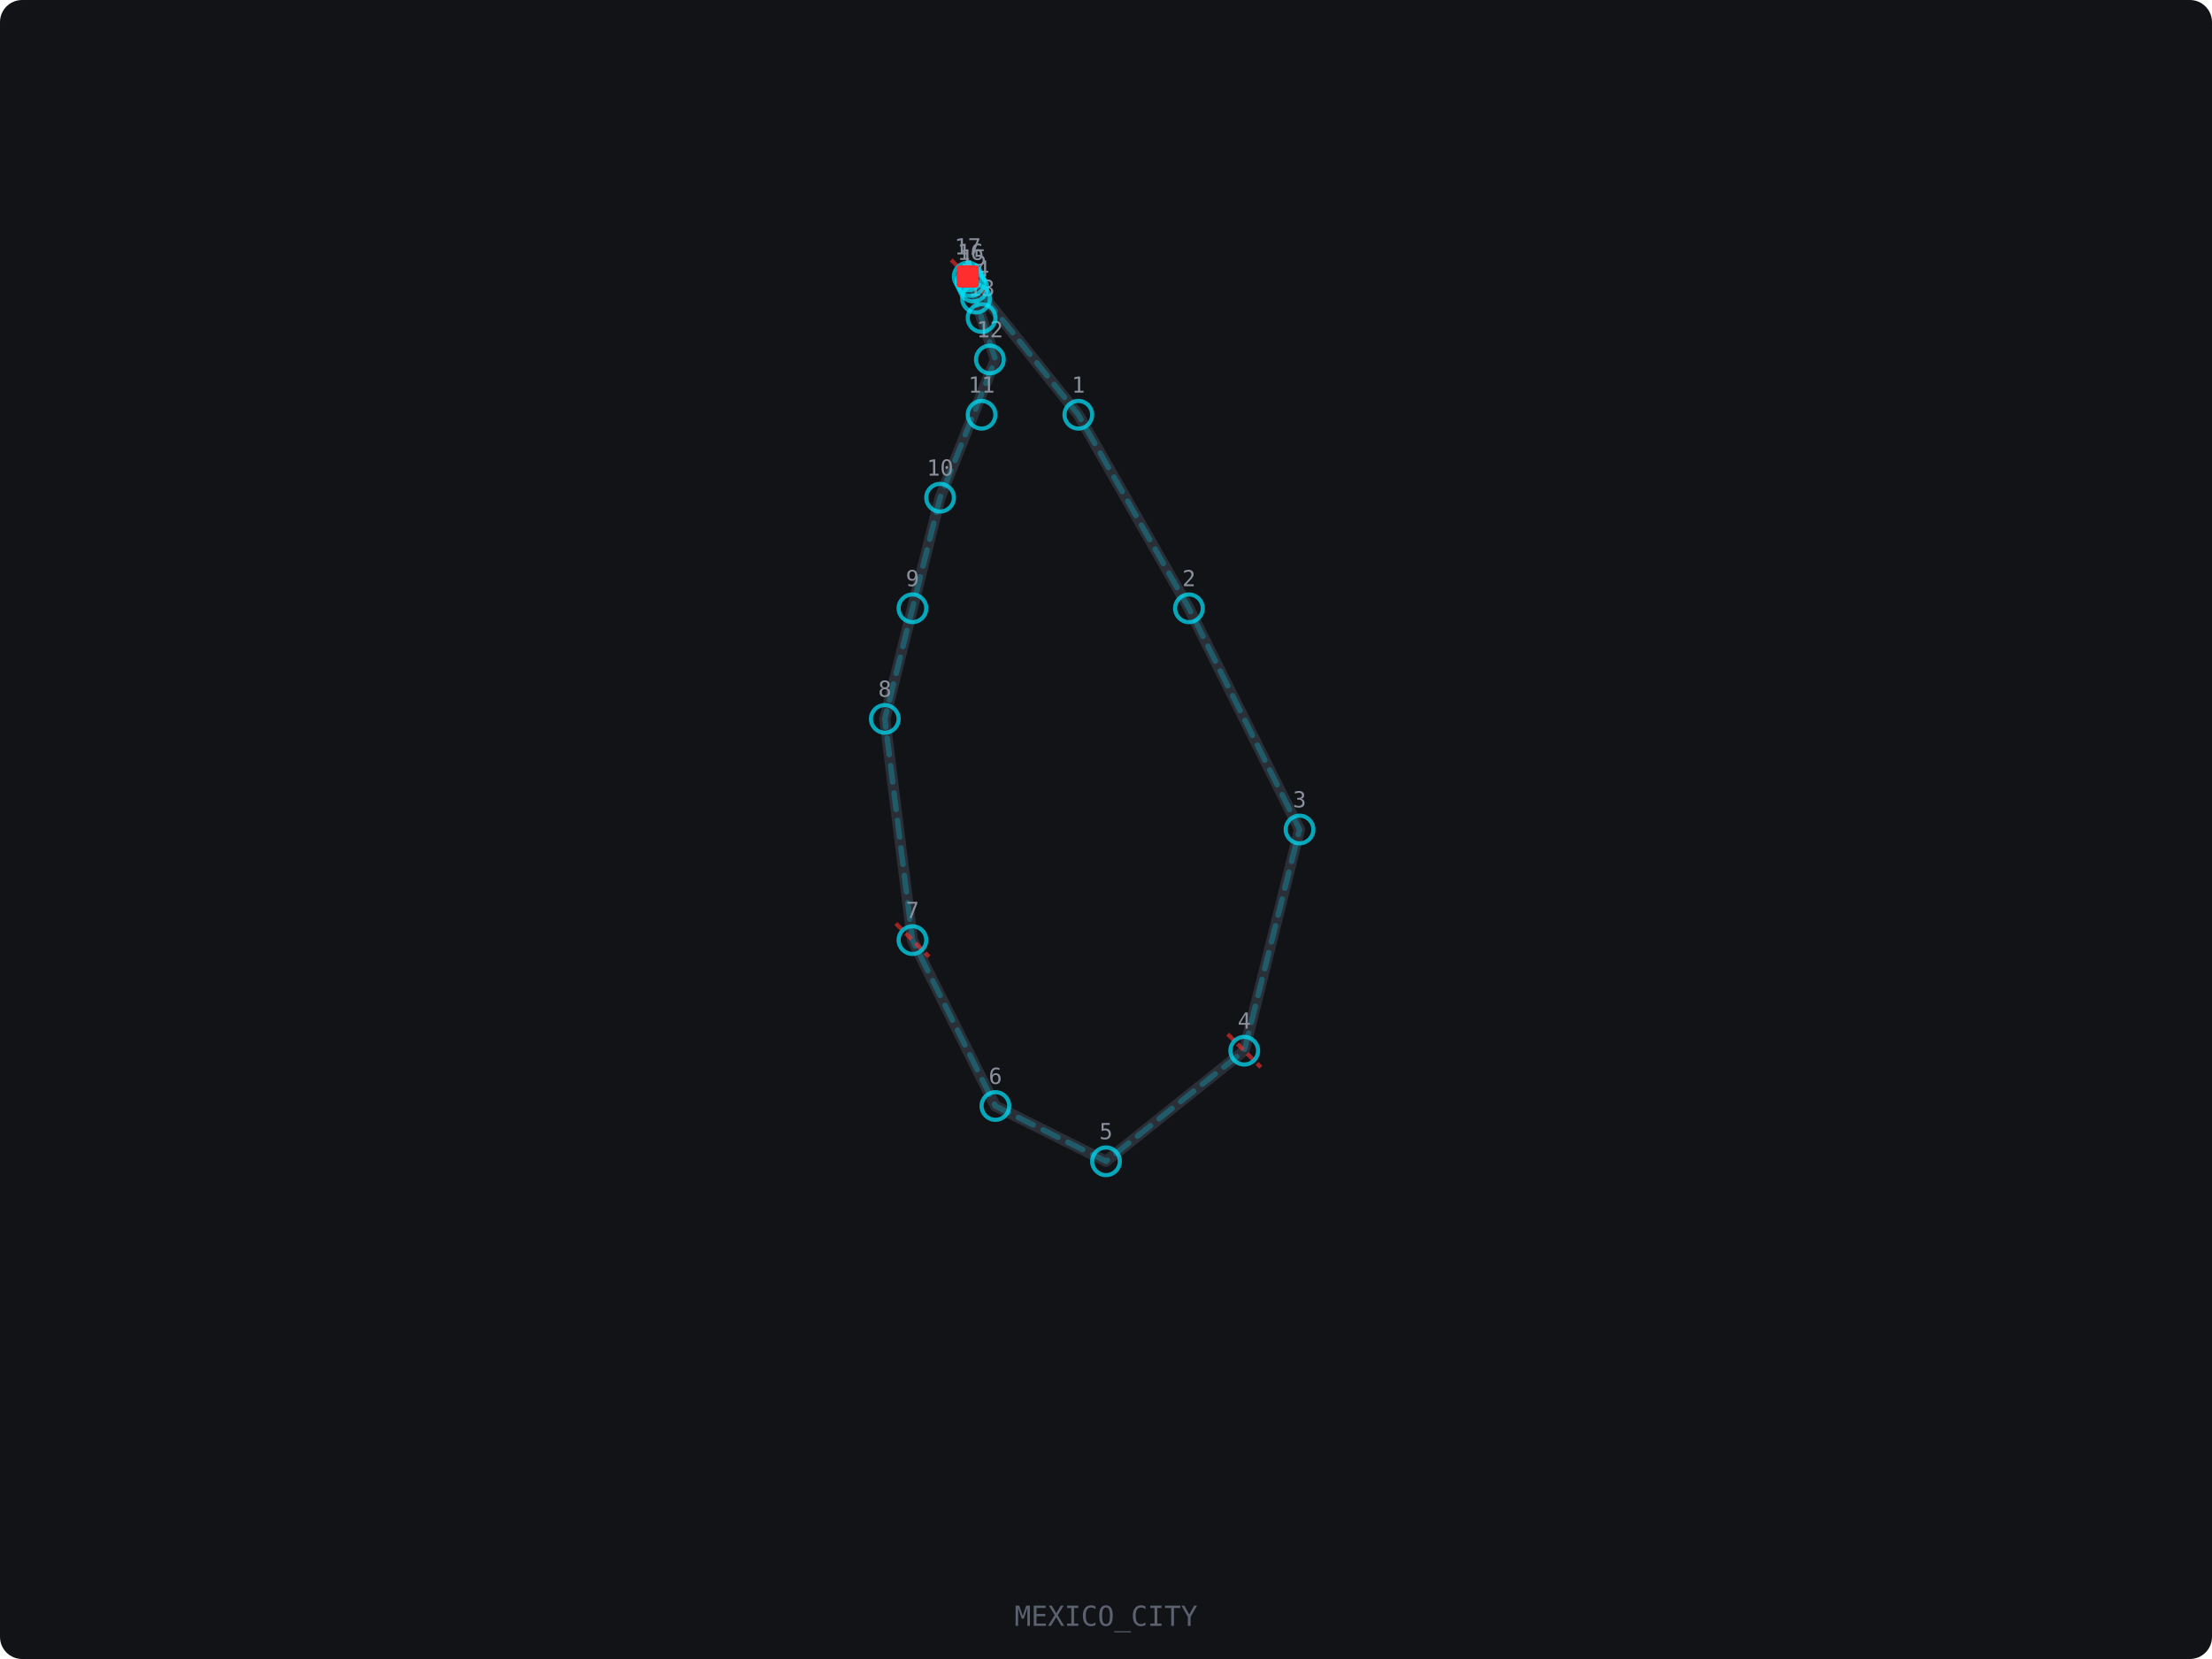
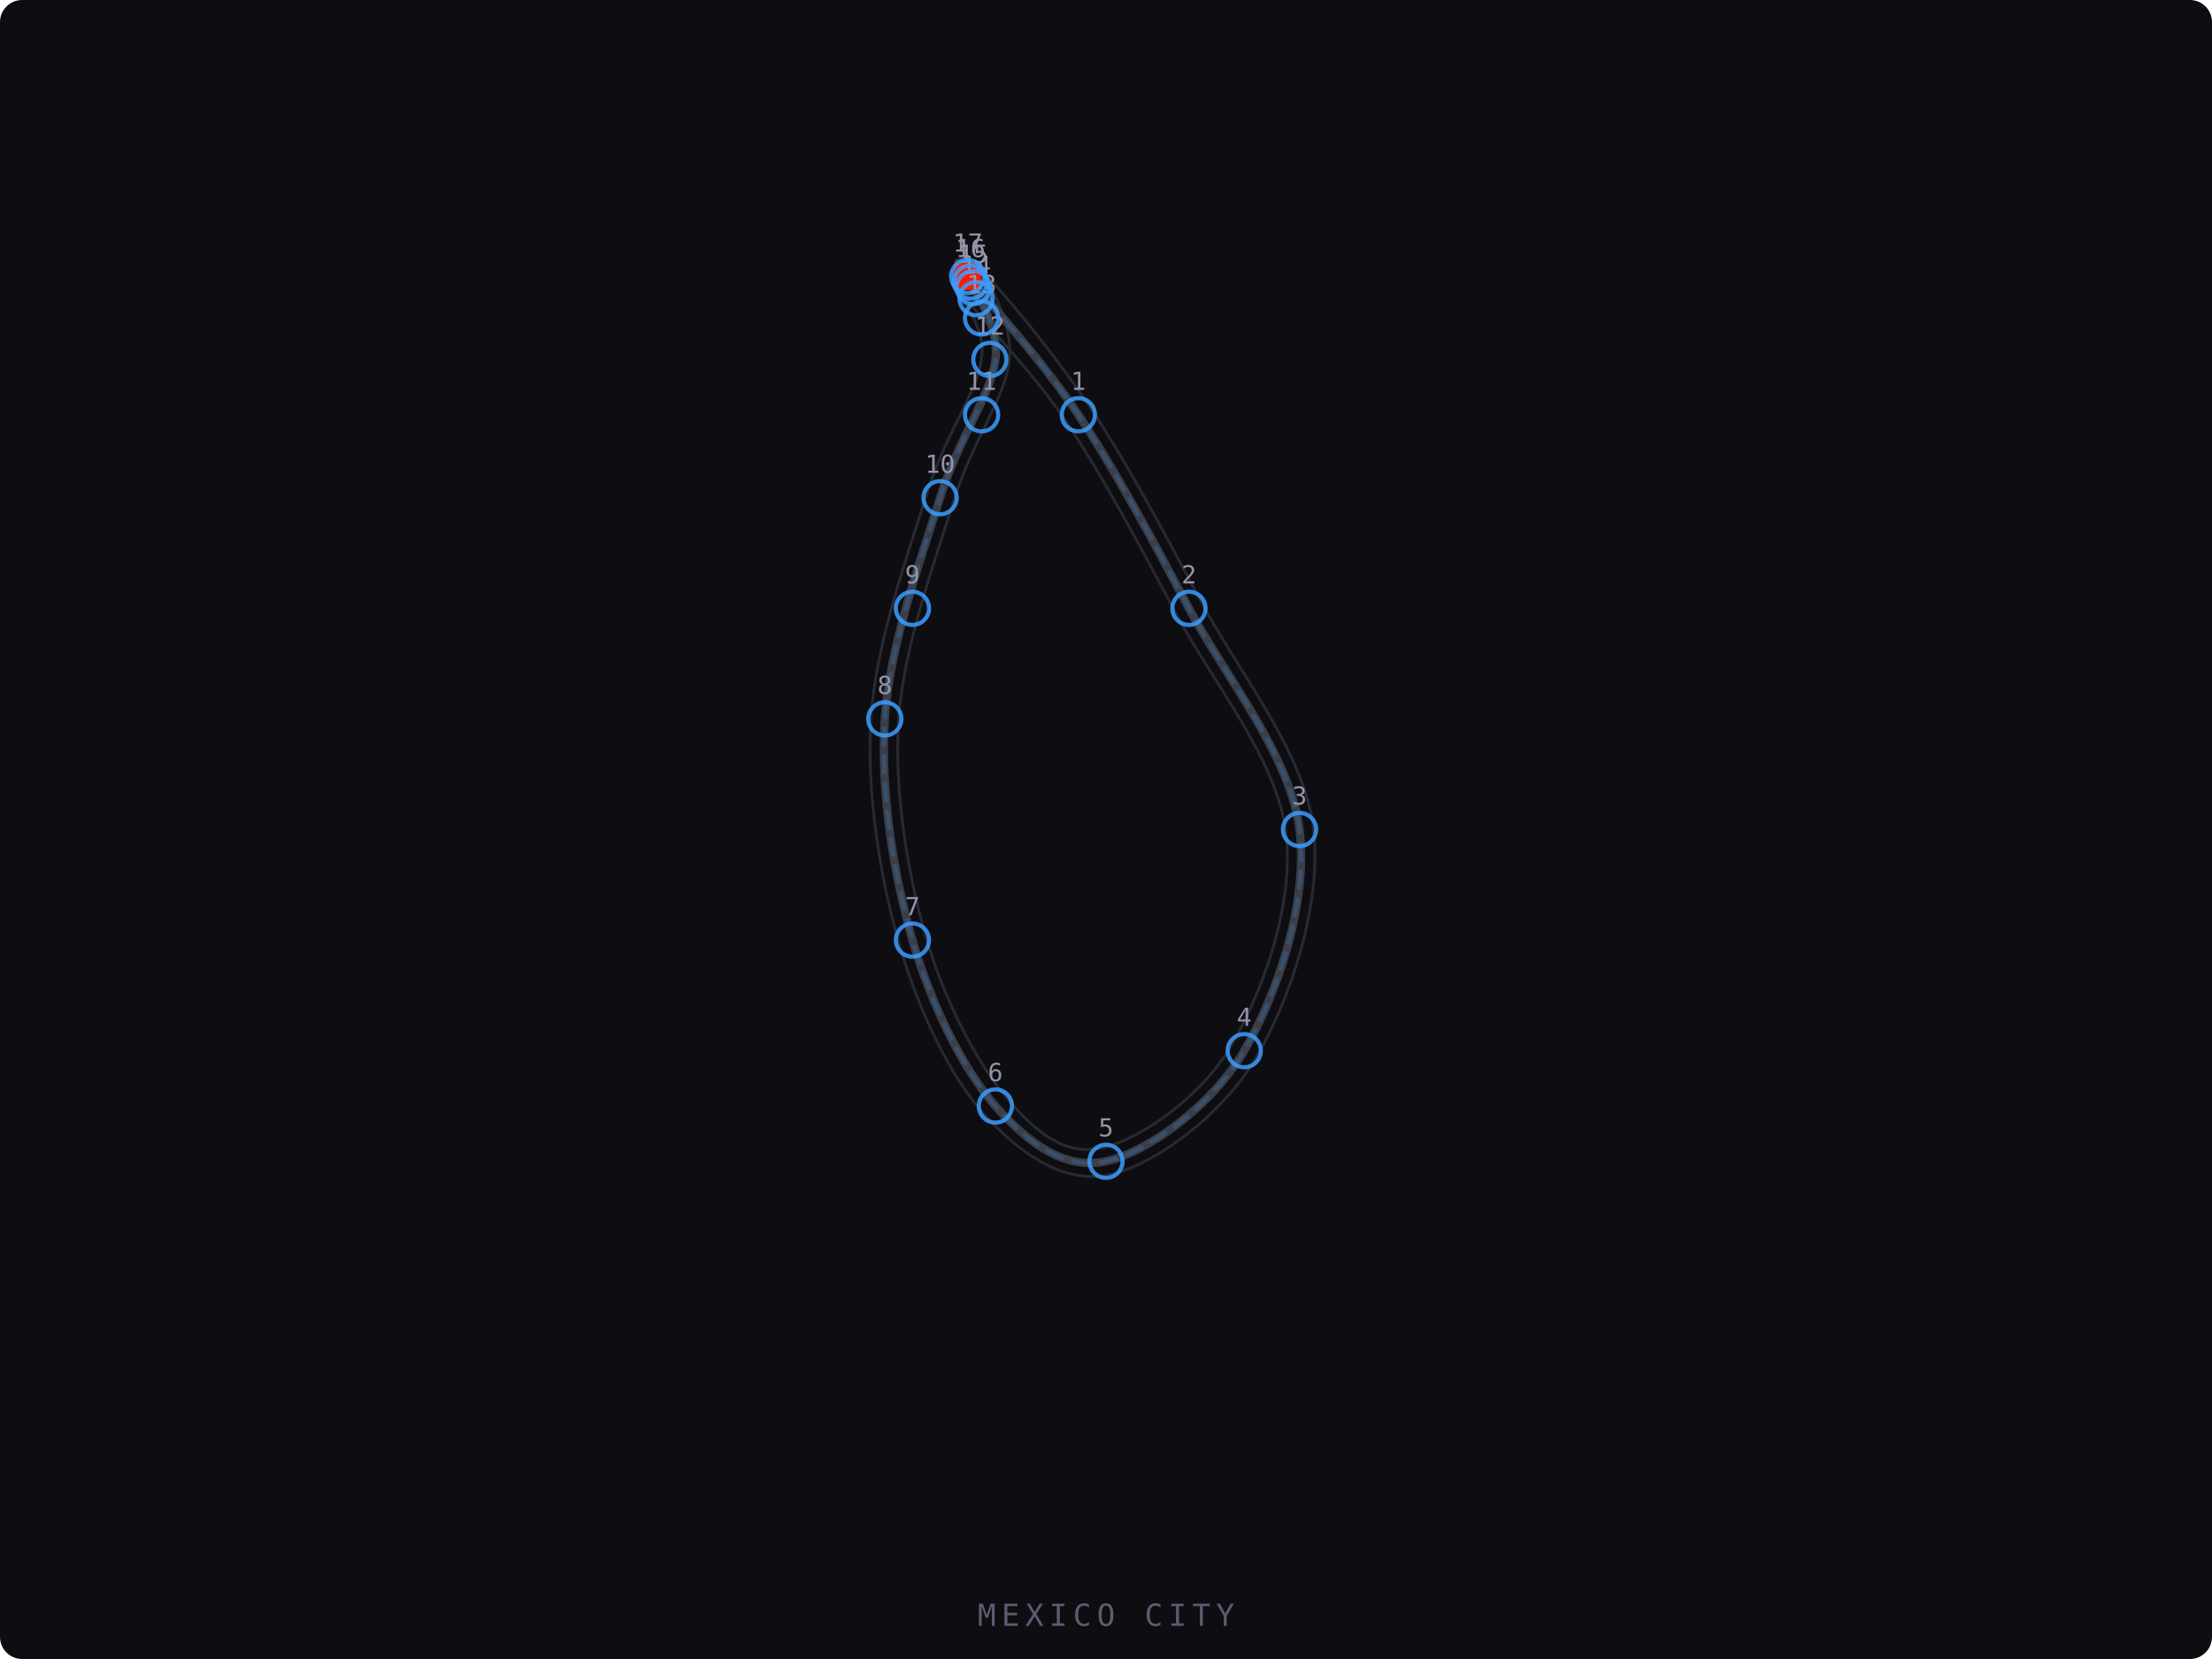
<svg xmlns="http://www.w3.org/2000/svg" viewBox="0 0 800 600" width="800" height="600">
  <defs>
    <style>
-       .track-bg { fill: #111317; }
-       .track-line { fill: none; stroke: #2a2e36; stroke-width: 4; stroke-linecap: round; stroke-linejoin: round; }
-       .track-line-accent { fill: none; stroke: rgba(0,229,255,0.25); stroke-width: 2; stroke-linecap: round; stroke-dasharray: 6,4; }
+       .track-bg { fill: #0d0d12; }
+       .track-line { fill: none; stroke: #3a3e48; stroke-width: 3; stroke-linecap: round; stroke-linejoin: round; }
+       .track-line-accent { fill: none; stroke: rgba(59,158,255,0.20); stroke-width: 1.5; stroke-linecap: round; stroke-dasharray: 6,4; }
+       .track-edge { fill: none; stroke: #3a3e48; stroke-width: 1; stroke-linecap: round; stroke-linejoin: round; opacity: 0.6; }
    </style>
  </defs>
  <rect class="track-bg" width="800" height="600" rx="8" />
-   <polyline class="track-line" points="350.0,100.0 390.0,150.0 430.0,220.0 470.0,300.0 450.0,380.0 400.0,420.0 360.0,400.0 330.0,340.0 320.0,260.0 340.0,180.0 360.0,130.0 350.0,100.0" />
-   <polyline class="track-line-accent" points="350.0,100.0 390.0,150.0 430.0,220.0 470.0,300.0 450.0,380.0 400.0,420.0 360.0,400.0 330.0,340.0 320.0,260.0 340.0,180.0 360.0,130.0 350.0,100.0" />
-   <line x1="444.0" y1="374.0" x2="456.0" y2="386.0" stroke="#ff2d2d" stroke-width="1.5" stroke-dasharray="3,2" opacity="0.6" />
-   <line x1="324.0" y1="334.0" x2="336.0" y2="346.0" stroke="#ff2d2d" stroke-width="1.5" stroke-dasharray="3,2" opacity="0.6" />
-   <line x1="344.0" y1="94.0" x2="356.0" y2="106.0" stroke="#ff2d2d" stroke-width="1.5" stroke-dasharray="3,2" opacity="0.6" />
-   <circle cx="390.0" cy="150.0" r="5" fill="none" stroke="#00e5ff" stroke-width="1.5" opacity="0.7" />
-   <text x="390.0" y="142.0" text-anchor="middle" fill="#8a909c" font-size="8" font-family="monospace">1</text>
-   <circle cx="430.0" cy="220.0" r="5" fill="none" stroke="#00e5ff" stroke-width="1.5" opacity="0.7" />
-   <text x="430.0" y="212.0" text-anchor="middle" fill="#8a909c" font-size="8" font-family="monospace">2</text>
-   <circle cx="470.0" cy="300.0" r="5" fill="none" stroke="#00e5ff" stroke-width="1.5" opacity="0.7" />
-   <text x="470.0" y="292.0" text-anchor="middle" fill="#8a909c" font-size="8" font-family="monospace">3</text>
-   <circle cx="450.0" cy="380.0" r="5" fill="none" stroke="#00e5ff" stroke-width="1.5" opacity="0.7" />
-   <text x="450.0" y="372.0" text-anchor="middle" fill="#8a909c" font-size="8" font-family="monospace">4</text>
-   <circle cx="400.0" cy="420.0" r="5" fill="none" stroke="#00e5ff" stroke-width="1.5" opacity="0.7" />
-   <text x="400.0" y="412.0" text-anchor="middle" fill="#8a909c" font-size="8" font-family="monospace">5</text>
-   <circle cx="360.0" cy="400.0" r="5" fill="none" stroke="#00e5ff" stroke-width="1.5" opacity="0.7" />
-   <text x="360.0" y="392.0" text-anchor="middle" fill="#8a909c" font-size="8" font-family="monospace">6</text>
-   <circle cx="330.0" cy="340.0" r="5" fill="none" stroke="#00e5ff" stroke-width="1.5" opacity="0.7" />
-   <text x="330.0" y="332.0" text-anchor="middle" fill="#8a909c" font-size="8" font-family="monospace">7</text>
-   <circle cx="320.0" cy="260.0" r="5" fill="none" stroke="#00e5ff" stroke-width="1.5" opacity="0.7" />
-   <text x="320.0" y="252.0" text-anchor="middle" fill="#8a909c" font-size="8" font-family="monospace">8</text>
-   <circle cx="330.0" cy="220.0" r="5" fill="none" stroke="#00e5ff" stroke-width="1.5" opacity="0.7" />
-   <text x="330.0" y="212.0" text-anchor="middle" fill="#8a909c" font-size="8" font-family="monospace">9</text>
-   <circle cx="340.0" cy="180.0" r="5" fill="none" stroke="#00e5ff" stroke-width="1.5" opacity="0.7" />
-   <text x="340.0" y="172.0" text-anchor="middle" fill="#8a909c" font-size="8" font-family="monospace">10</text>
-   <circle cx="355.0" cy="150.0" r="5" fill="none" stroke="#00e5ff" stroke-width="1.5" opacity="0.7" />
-   <text x="355.0" y="142.0" text-anchor="middle" fill="#8a909c" font-size="8" font-family="monospace">11</text>
-   <circle cx="358.0" cy="130.0" r="5" fill="none" stroke="#00e5ff" stroke-width="1.5" opacity="0.7" />
-   <text x="358.0" y="122.0" text-anchor="middle" fill="#8a909c" font-size="8" font-family="monospace">12</text>
-   <circle cx="355.0" cy="115.0" r="5" fill="none" stroke="#00e5ff" stroke-width="1.5" opacity="0.7" />
-   <text x="355.0" y="107.0" text-anchor="middle" fill="#8a909c" font-size="8" font-family="monospace">13</text>
-   <circle cx="353.0" cy="108.0" r="5" fill="none" stroke="#00e5ff" stroke-width="1.5" opacity="0.7" />
-   <text x="353.0" y="100.0" text-anchor="middle" fill="#8a909c" font-size="8" font-family="monospace">14</text>
-   <circle cx="352.0" cy="104.0" r="5" fill="none" stroke="#00e5ff" stroke-width="1.5" opacity="0.7" />
-   <text x="352.0" y="96.0" text-anchor="middle" fill="#8a909c" font-size="8" font-family="monospace">15</text>
-   <circle cx="351.0" cy="102.0" r="5" fill="none" stroke="#00e5ff" stroke-width="1.5" opacity="0.7" />
-   <text x="351.0" y="94.0" text-anchor="middle" fill="#8a909c" font-size="8" font-family="monospace">16</text>
-   <circle cx="350.0" cy="100.0" r="5" fill="none" stroke="#00e5ff" stroke-width="1.5" opacity="0.7" />
-   <text x="350.0" y="92.0" text-anchor="middle" fill="#8a909c" font-size="8" font-family="monospace">17</text>
-   <rect x="346.0" y="96.0" width="8" height="8" fill="#ff2d2d" rx="1" />
-   <text x="400" y="588" text-anchor="middle" fill="#5b616e" font-size="10" font-family="monospace">MEXICO_CITY</text>
+   <path class="track-edge" d="M 346.1 103.1 C 351.3 112.2 372.6 132.9 385.8 152.8 C 399.1 172.6 412.4 197.7 425.6 222.4 C 438.8 247.0 461.7 274.8 465.0 300.6 C 468.4 326.5 456.7 358.4 445.7 377.5 C 434.7 396.6 412.6 411.9 398.9 415.1 C 385.3 418.3 374.4 409.5 363.8 396.7 C 353.1 384.0 341.3 361.4 334.8 338.6 C 328.3 315.9 323.3 286.5 325.0 260.3 C 326.7 234.1 338.1 203.1 344.8 181.5 C 351.4 159.9 363.3 144.5 365.0 130.6 C 366.6 116.8 357.9 103.0 354.7 98.4 C 351.6 93.8 340.9 94.1 346.1 103.1 Z" />
+   <path class="track-edge" d="M 353.9 96.9 C 362.1 104.5 380.7 127.1 394.2 147.2 C 407.6 167.4 420.9 192.3 434.4 217.6 C 447.9 243.0 471.6 271.9 475.0 299.4 C 478.3 326.9 466.6 361.6 454.3 382.5 C 442.0 403.4 417.4 421.4 401.1 424.9 C 384.7 428.3 368.9 417.2 356.2 403.3 C 343.6 389.4 332.1 365.3 325.2 341.4 C 318.3 317.4 313.3 286.8 315.0 259.7 C 316.7 232.5 328.5 200.2 335.2 178.5 C 341.9 156.8 353.4 142.2 355.0 129.4 C 356.7 116.6 345.4 107.0 345.3 101.6 C 345.1 96.2 345.8 89.3 353.9 96.9 Z" />
+   <path class="track-line" d="M 350.0 100.0 C 356.7 108.3 376.7 130.0 390.0 150.0 C 403.3 170.0 416.7 195.0 430.0 220.0 C 443.3 245.0 466.7 273.3 470.0 300.0 C 473.3 326.7 461.7 360.0 450.0 380.0 C 438.3 400.0 415.0 416.7 400.0 420.0 C 385.0 423.3 371.7 413.3 360.0 400.0 C 348.3 386.7 336.7 363.3 330.0 340.0 C 323.3 316.7 318.3 286.7 320.0 260.0 C 321.7 233.3 333.3 201.7 340.0 180.0 C 346.7 158.3 358.3 143.3 360.0 130.0 C 361.7 116.7 351.7 105.0 350.0 100.0 C 348.3 95.0 343.3 91.7 350.0 100.0 Z" />
+   <path class="track-line-accent" d="M 350.0 100.0 C 356.7 108.3 376.7 130.0 390.0 150.0 C 403.3 170.0 416.7 195.0 430.0 220.0 C 443.3 245.0 466.7 273.3 470.0 300.0 C 473.3 326.7 461.7 360.0 450.0 380.0 C 438.3 400.0 415.0 416.7 400.0 420.0 C 385.0 423.3 371.7 413.3 360.0 400.0 C 348.3 386.7 336.7 363.3 330.0 340.0 C 323.3 316.7 318.3 286.7 320.0 260.0 C 321.7 233.3 333.3 201.7 340.0 180.0 C 346.7 158.3 358.3 143.3 360.0 130.0 C 361.7 116.7 351.7 105.0 350.0 100.0 C 348.3 95.0 343.3 91.7 350.0 100.0 Z" />
+   <rect x="345.0" y="95.0" width="10" height="10" fill="#FF1801" rx="1" />
+   <circle cx="390.0" cy="150.0" r="6" fill="none" stroke="#3B9EFF" stroke-width="1.5" opacity="0.85" />
+   <text x="390.0" y="141.0" text-anchor="middle" fill="#9494a8" font-size="9" font-family="monospace">1</text>
+   <circle cx="430.0" cy="220.0" r="6" fill="none" stroke="#3B9EFF" stroke-width="1.5" opacity="0.85" />
+   <text x="430.0" y="211.0" text-anchor="middle" fill="#9494a8" font-size="9" font-family="monospace">2</text>
+   <circle cx="470.0" cy="300.0" r="6" fill="none" stroke="#3B9EFF" stroke-width="1.5" opacity="0.85" />
+   <text x="470.0" y="291.0" text-anchor="middle" fill="#9494a8" font-size="9" font-family="monospace">3</text>
+   <circle cx="450.0" cy="380.0" r="6" fill="none" stroke="#3B9EFF" stroke-width="1.5" opacity="0.85" />
+   <text x="450.0" y="371.0" text-anchor="middle" fill="#9494a8" font-size="9" font-family="monospace">4</text>
+   <circle cx="400.0" cy="420.0" r="6" fill="none" stroke="#3B9EFF" stroke-width="1.5" opacity="0.85" />
+   <text x="400.0" y="411.0" text-anchor="middle" fill="#9494a8" font-size="9" font-family="monospace">5</text>
+   <circle cx="360.0" cy="400.0" r="6" fill="none" stroke="#3B9EFF" stroke-width="1.5" opacity="0.85" />
+   <text x="360.0" y="391.0" text-anchor="middle" fill="#9494a8" font-size="9" font-family="monospace">6</text>
+   <circle cx="330.0" cy="340.0" r="6" fill="none" stroke="#3B9EFF" stroke-width="1.5" opacity="0.85" />
+   <text x="330.0" y="331.0" text-anchor="middle" fill="#9494a8" font-size="9" font-family="monospace">7</text>
+   <circle cx="320.0" cy="260.0" r="6" fill="none" stroke="#3B9EFF" stroke-width="1.5" opacity="0.85" />
+   <text x="320.0" y="251.0" text-anchor="middle" fill="#9494a8" font-size="9" font-family="monospace">8</text>
+   <circle cx="330.0" cy="220.0" r="6" fill="none" stroke="#3B9EFF" stroke-width="1.5" opacity="0.85" />
+   <text x="330.0" y="211.0" text-anchor="middle" fill="#9494a8" font-size="9" font-family="monospace">9</text>
+   <circle cx="340.0" cy="180.0" r="6" fill="none" stroke="#3B9EFF" stroke-width="1.5" opacity="0.85" />
+   <text x="340.0" y="171.0" text-anchor="middle" fill="#9494a8" font-size="9" font-family="monospace">10</text>
+   <circle cx="355.0" cy="150.0" r="6" fill="none" stroke="#3B9EFF" stroke-width="1.5" opacity="0.85" />
+   <text x="355.0" y="141.0" text-anchor="middle" fill="#9494a8" font-size="9" font-family="monospace">11</text>
+   <circle cx="358.0" cy="130.0" r="6" fill="none" stroke="#3B9EFF" stroke-width="1.5" opacity="0.85" />
+   <text x="358.0" y="121.0" text-anchor="middle" fill="#9494a8" font-size="9" font-family="monospace">12</text>
+   <circle cx="355.0" cy="115.0" r="6" fill="none" stroke="#3B9EFF" stroke-width="1.5" opacity="0.85" />
+   <text x="355.0" y="106.0" text-anchor="middle" fill="#9494a8" font-size="9" font-family="monospace">13</text>
+   <circle cx="353.0" cy="108.0" r="6" fill="none" stroke="#3B9EFF" stroke-width="1.5" opacity="0.85" />
+   <text x="353.0" y="99.0" text-anchor="middle" fill="#9494a8" font-size="9" font-family="monospace">14</text>
+   <circle cx="352.0" cy="104.0" r="6" fill="none" stroke="#3B9EFF" stroke-width="1.5" opacity="0.85" />
+   <text x="352.0" y="95.0" text-anchor="middle" fill="#9494a8" font-size="9" font-family="monospace">15</text>
+   <circle cx="351.0" cy="102.0" r="6" fill="none" stroke="#3B9EFF" stroke-width="1.5" opacity="0.85" />
+   <text x="351.0" y="93.0" text-anchor="middle" fill="#9494a8" font-size="9" font-family="monospace">16</text>
+   <circle cx="350.0" cy="100.0" r="6" fill="none" stroke="#3B9EFF" stroke-width="1.5" opacity="0.85" />
+   <text x="350.0" y="91.0" text-anchor="middle" fill="#9494a8" font-size="9" font-family="monospace">17</text>
+   <text x="400.0" y="588" text-anchor="middle" fill="#5c5c70" font-size="11" font-family="monospace" letter-spacing="2">MEXICO CITY</text>
</svg>
